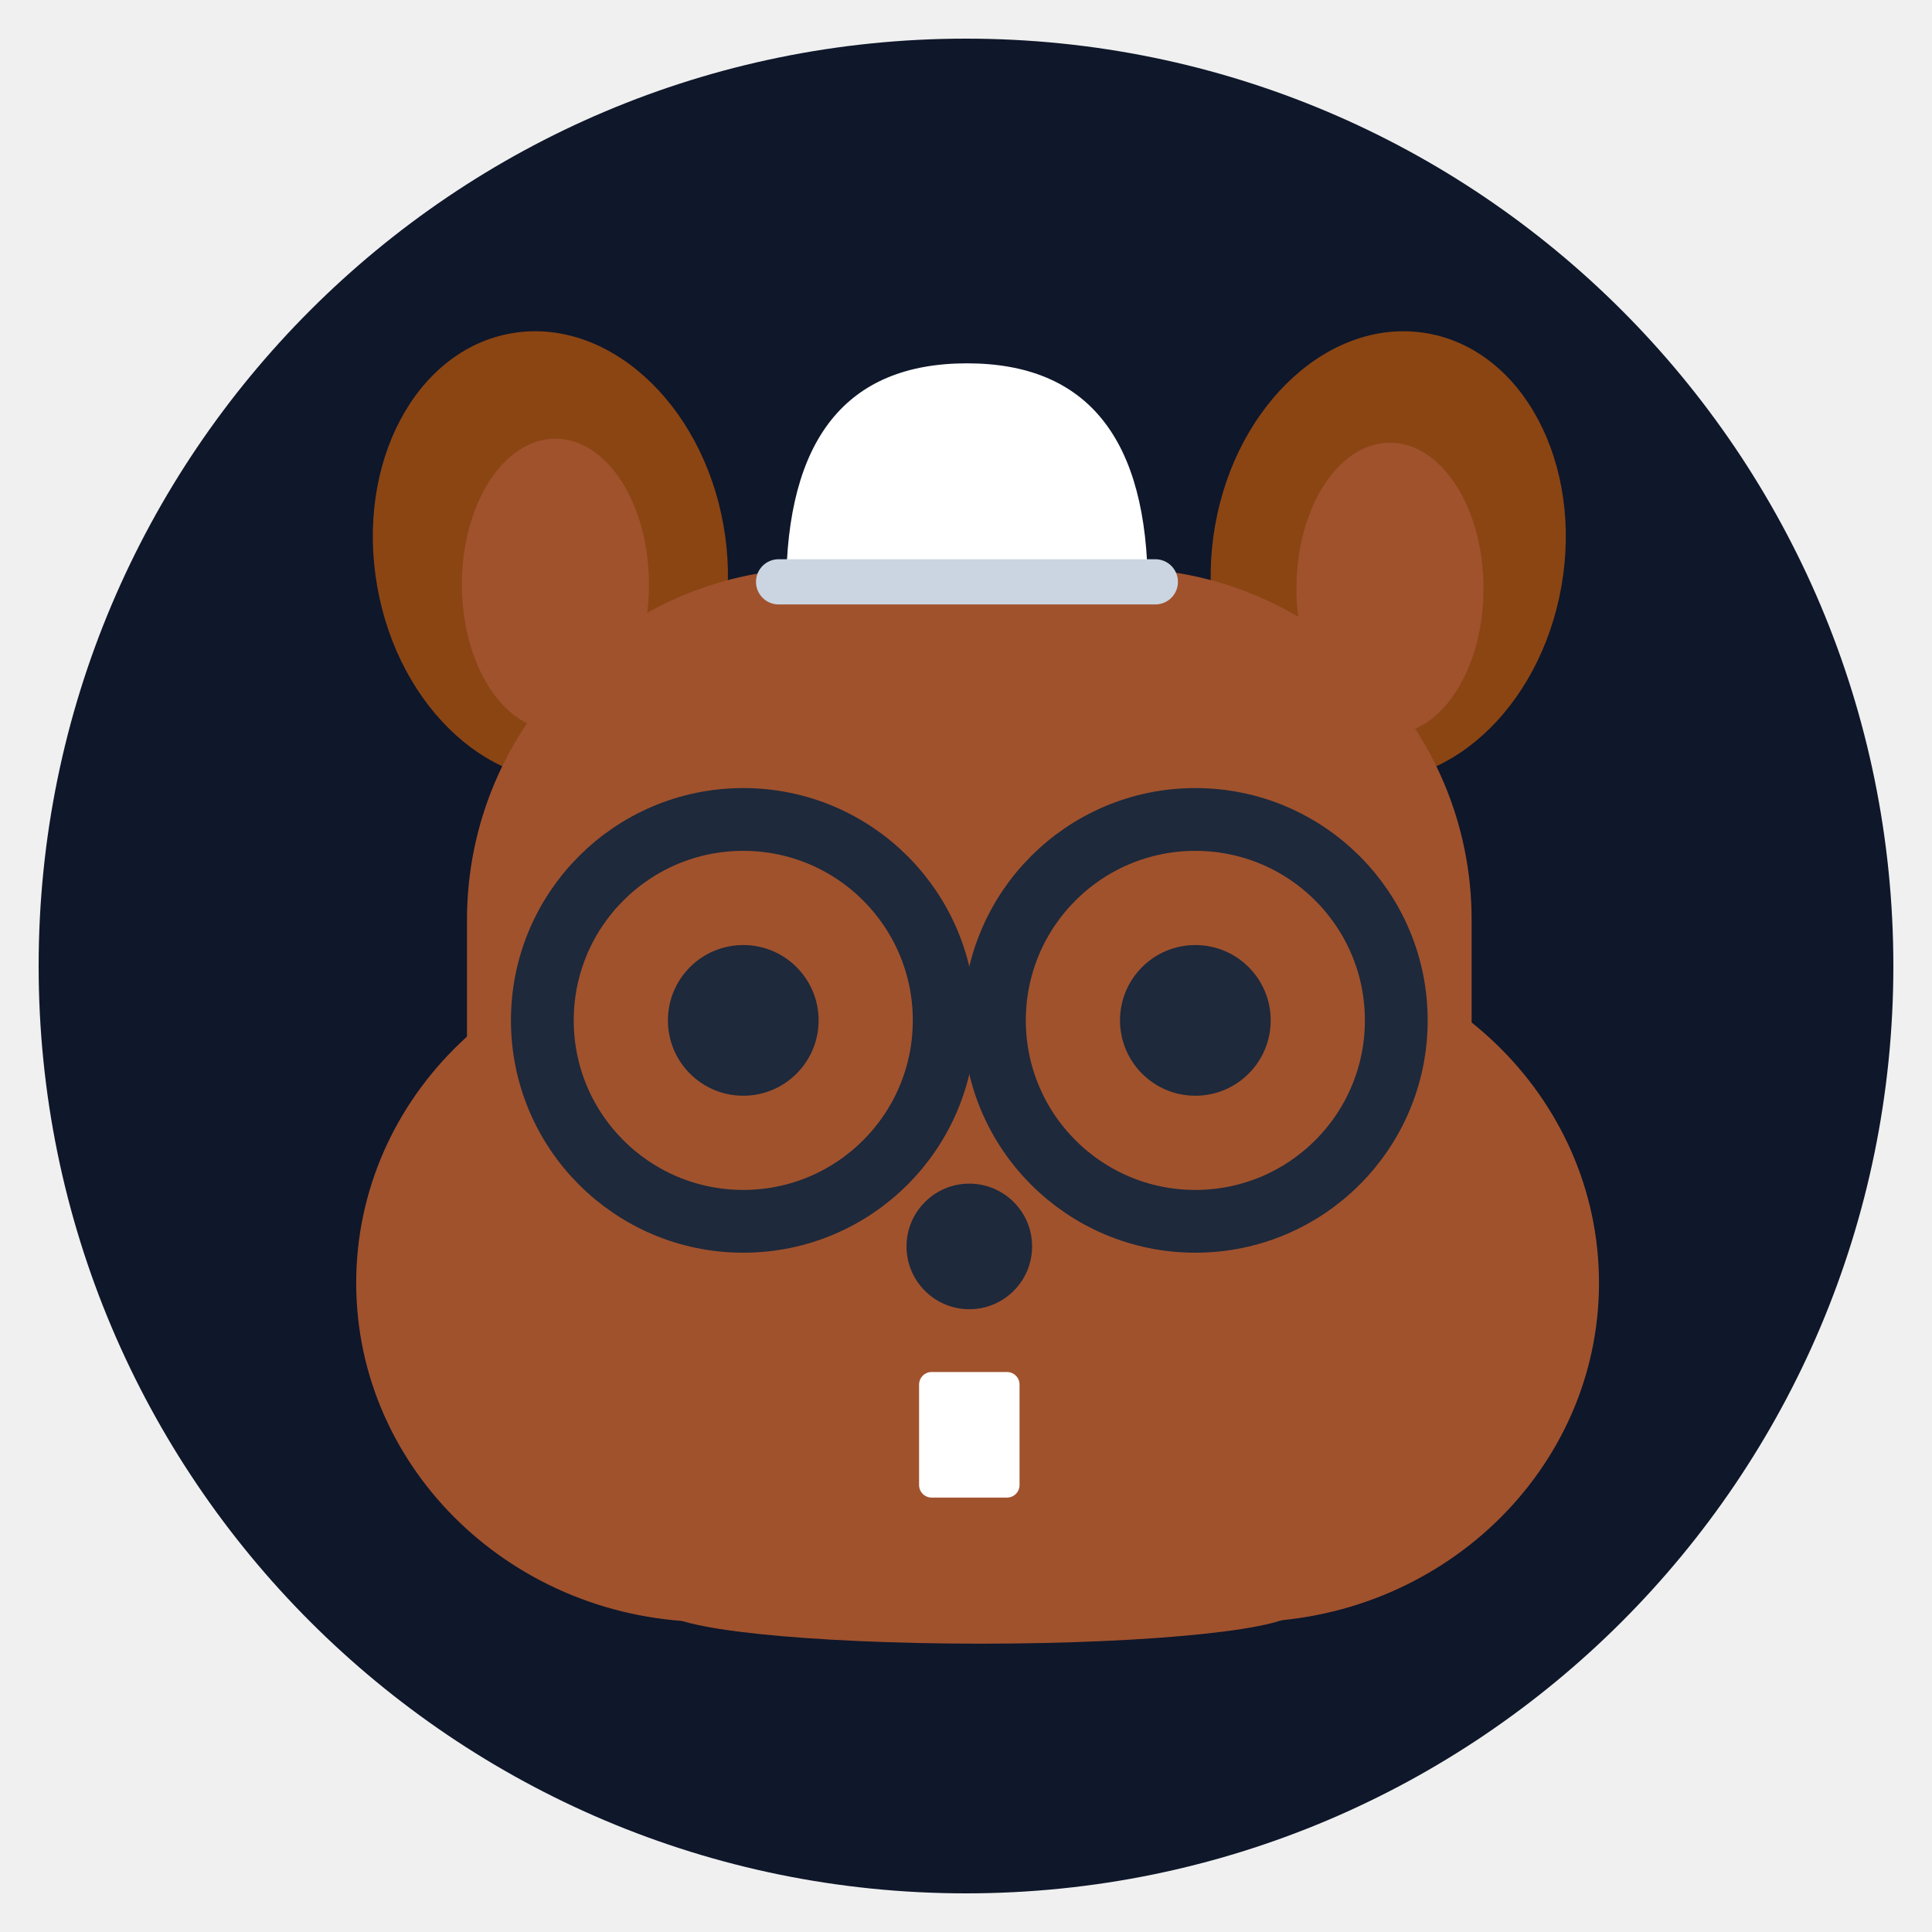
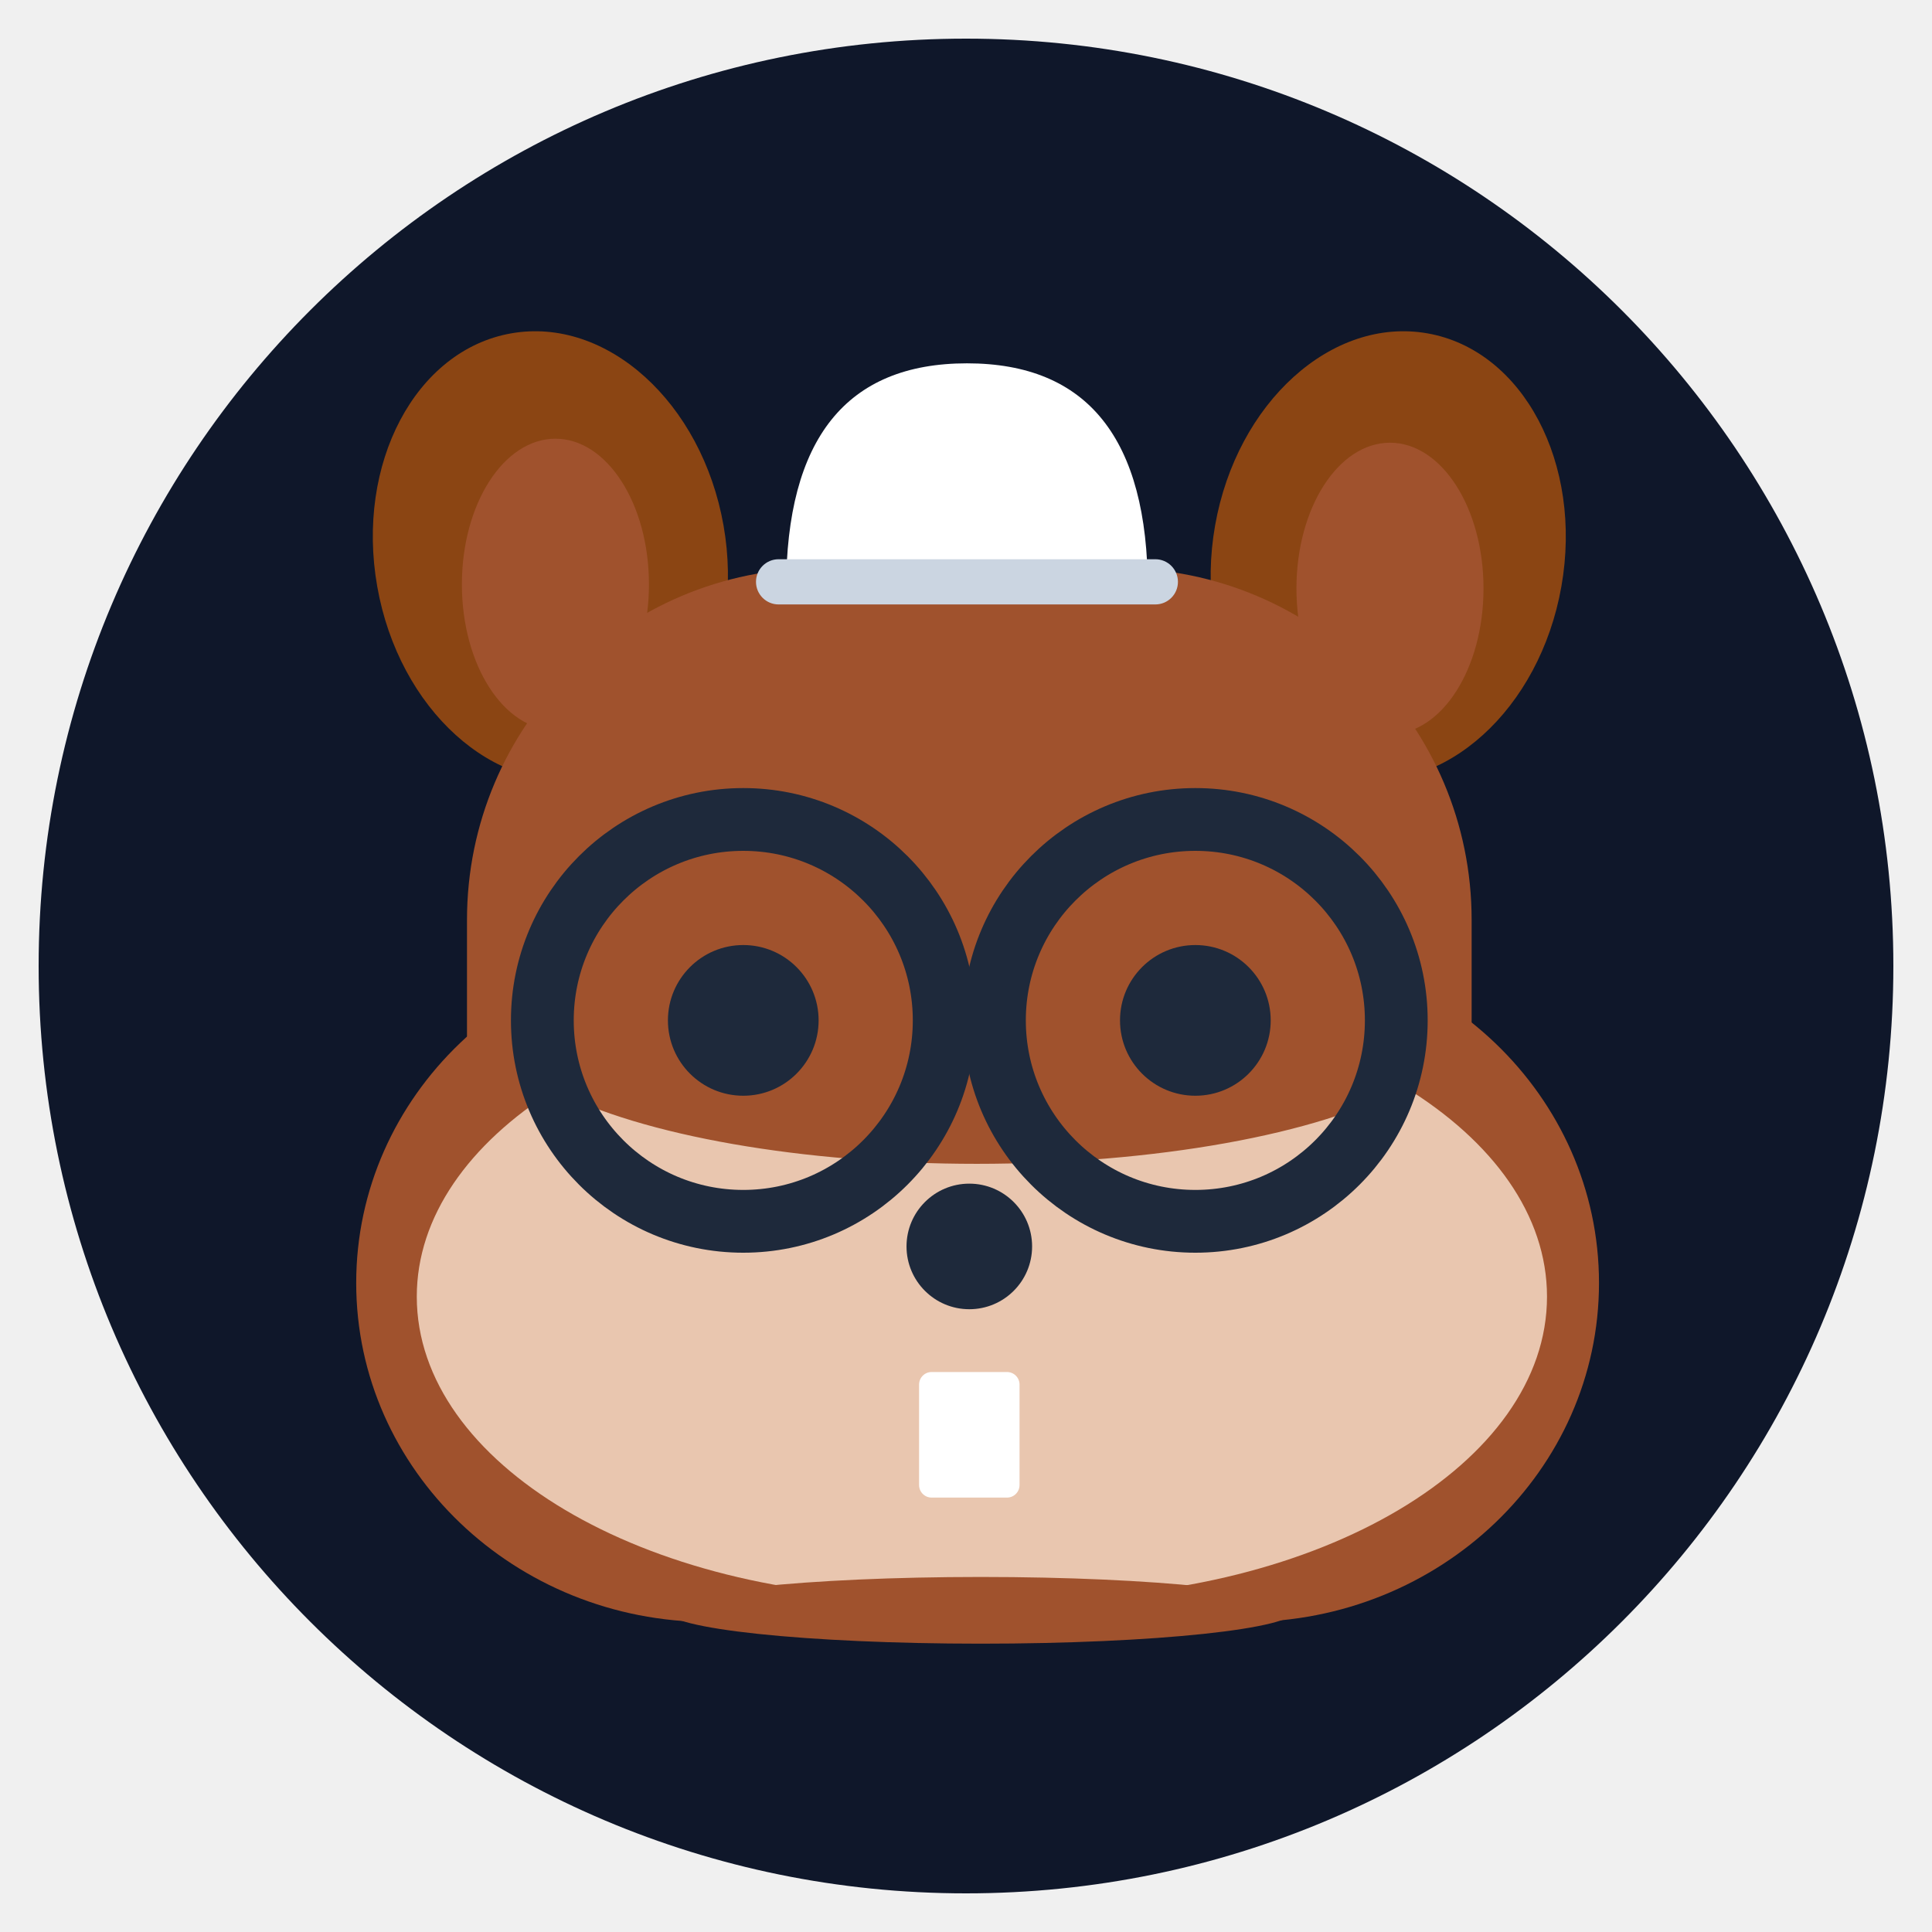
<svg xmlns="http://www.w3.org/2000/svg" viewBox="0 0 100 100" version="1.1" id="svg22">
-   <defs id="defs22">
-     <meshgradient id="meshgradient22" gradientUnits="userSpaceOnUse" x="-22" y="-8">
-       <meshrow id="meshrow22">
-         <meshpatch id="meshpatch22">
-           <stop path="c 15,0  30,0  45,0" style="stop-color:#ffffff;stop-opacity:1" id="stop22" />
-           <stop path="c 0,8  0,16  0,24" style="stop-color:#d2b48c;stop-opacity:1" id="stop23" />
-           <stop path="c -15,0  -30,0  -45,0" style="stop-color:#ffffff;stop-opacity:1" id="stop24" />
-           <stop path="c 0,-8  0,-16  0,-24" style="stop-color:#d2b48c;stop-opacity:1" id="stop25" />
-         </meshpatch>
-       </meshrow>
-     </meshgradient>
-   </defs>
+   <defs id="defs22" />
  <circle cx="50" cy="50" r="48" fill="#0f172a" id="circle1" />
  <g transform="matrix(1.3,0,0,1.3,50.17138,61.91517)" id="g22">
    <path d="" fill="#f97316" id="path15" />
    <ellipse cx="-12" cy="-28" rx="7" ry="9" fill="#8b4513" transform="rotate(-10)" id="ellipse15" />
    <ellipse cx="12" cy="-28" rx="7" ry="9" fill="#8b4513" transform="rotate(10)" id="ellipse16" />
    <rect x="-20" y="-25" width="40" height="38" rx="14" fill="#a0522d" id="rect16" />
-     <rect x="-24.411" y="-10.045" width="49.482" height="26.999" rx="14.094" fill="#d2b48c" id="rect17-9" style="fill:#a0522d;fill-opacity:1;stroke-width:1.112" />
-     <path id="rect17" style="fill:url(#meshgradient22);fill-opacity:1" d="M 17.336,-4.345 A 19.445,5.899 0 0 1 0.296,-1.289 19.445,5.899 0 0 1 -16.523,-4.228 c -3.399,2.145 -5.476,5.036 -5.476,8.227 0,6.648 9.016,12.001 20.216,12.001 h 4.566 c 11.2,0 20.218,-5.353 20.218,-12.001 0,-3.249 -2.154,-6.188 -5.664,-8.344 z" />
-     <g transform="matrix(0.6,0,0,0.6,-0.09321822,-12.16104)" id="g18">
+     <g transform="matrix(0.6,0,0,0.6,-0.09321846,-12.16104)" id="g18">
      <path d="m -12,-20 q 0,-15 12,-15 12,0 12,15 z" fill="#ffffff" id="path17" />
      <rect x="-14" y="-22" width="28" height="3" rx="1.5" fill="#cbd5e1" id="rect18" />
    </g>
+     <rect x="-24.411" y="-10.045" width="49.482" height="26.999" rx="14.094" fill="#d2b48c" id="rect17-9" style="fill:#a0522d;fill-opacity:1;stroke-width:1.112" />
    <g transform="translate(0,-2)" id="g21">
-       <g fill="none" stroke="#1e293b" stroke-width="2.5" id="g19">
-         <circle cx="-9" cy="-5" r="8" id="circle18" />
-         <circle cx="9" cy="-5" r="8" id="circle19" />
-         <path d="m -1,-5 q 1,-1 2,0" id="path19" />
-       </g>
      <circle cx="-9" cy="-5" r="3" fill="#1e293b" id="circle20" />
      <circle cx="9" cy="-5" r="3" fill="#1e293b" id="circle21" />
+       <path id="rect17" style="fill:#e9c6af;fill-opacity:1" d="M 17.336,-4.345 A 19.445,5.899 0 0 1 0.296,-1.289 19.445,5.899 0 0 1 -16.523,-4.228 c -3.399,2.145 -5.476,5.036 -5.476,8.227 0,6.648 9.016,12.001 20.216,12.001 h 4.566 c 11.2,0 20.218,-5.353 20.218,-12.001 0,-3.249 -2.154,-6.188 -5.664,-8.344 z" transform="translate(0,2)" />
+     </g>
+     <g fill="none" stroke="#1e293b" stroke-width="2.5" id="g19" transform="translate(0,-2)">
+       <circle cx="-9" cy="-5" r="8" id="circle18" />
+       <circle cx="9" cy="-5" r="8" id="circle19" />
+       <path d="m -1,-5 q 1,-1 2,0" id="path19" />
    </g>
    <circle cx="0" cy="2" r="2.5" fill="#1e293b" id="circle22" />
    <rect x="-2" y="7" width="4" height="5" rx="0.5" fill="#ffffff" id="rect22" />
    <ellipse style="fill:#a0522d;fill-opacity:1;stroke-width:0.769" id="path35" cx="4.614" cy="-8.144" rx="0.89" ry="0.198" />
    <ellipse style="fill:#a0522d;fill-opacity:1;stroke-width:0.769" id="path36" cx="-16.479" cy="-24.359" rx="3.724" ry="5.801" />
    <ellipse style="fill:#a0522d;fill-opacity:1;stroke-width:0.769" id="path36-8" cx="16.749" cy="-24.199" rx="3.724" ry="5.801" />
    <ellipse style="fill:#a0522d;fill-opacity:1;stroke-width:0.769" id="path37" cx="0.457" cy="16.488" rx="12.538" ry="1.328" />
  </g>
</svg>
